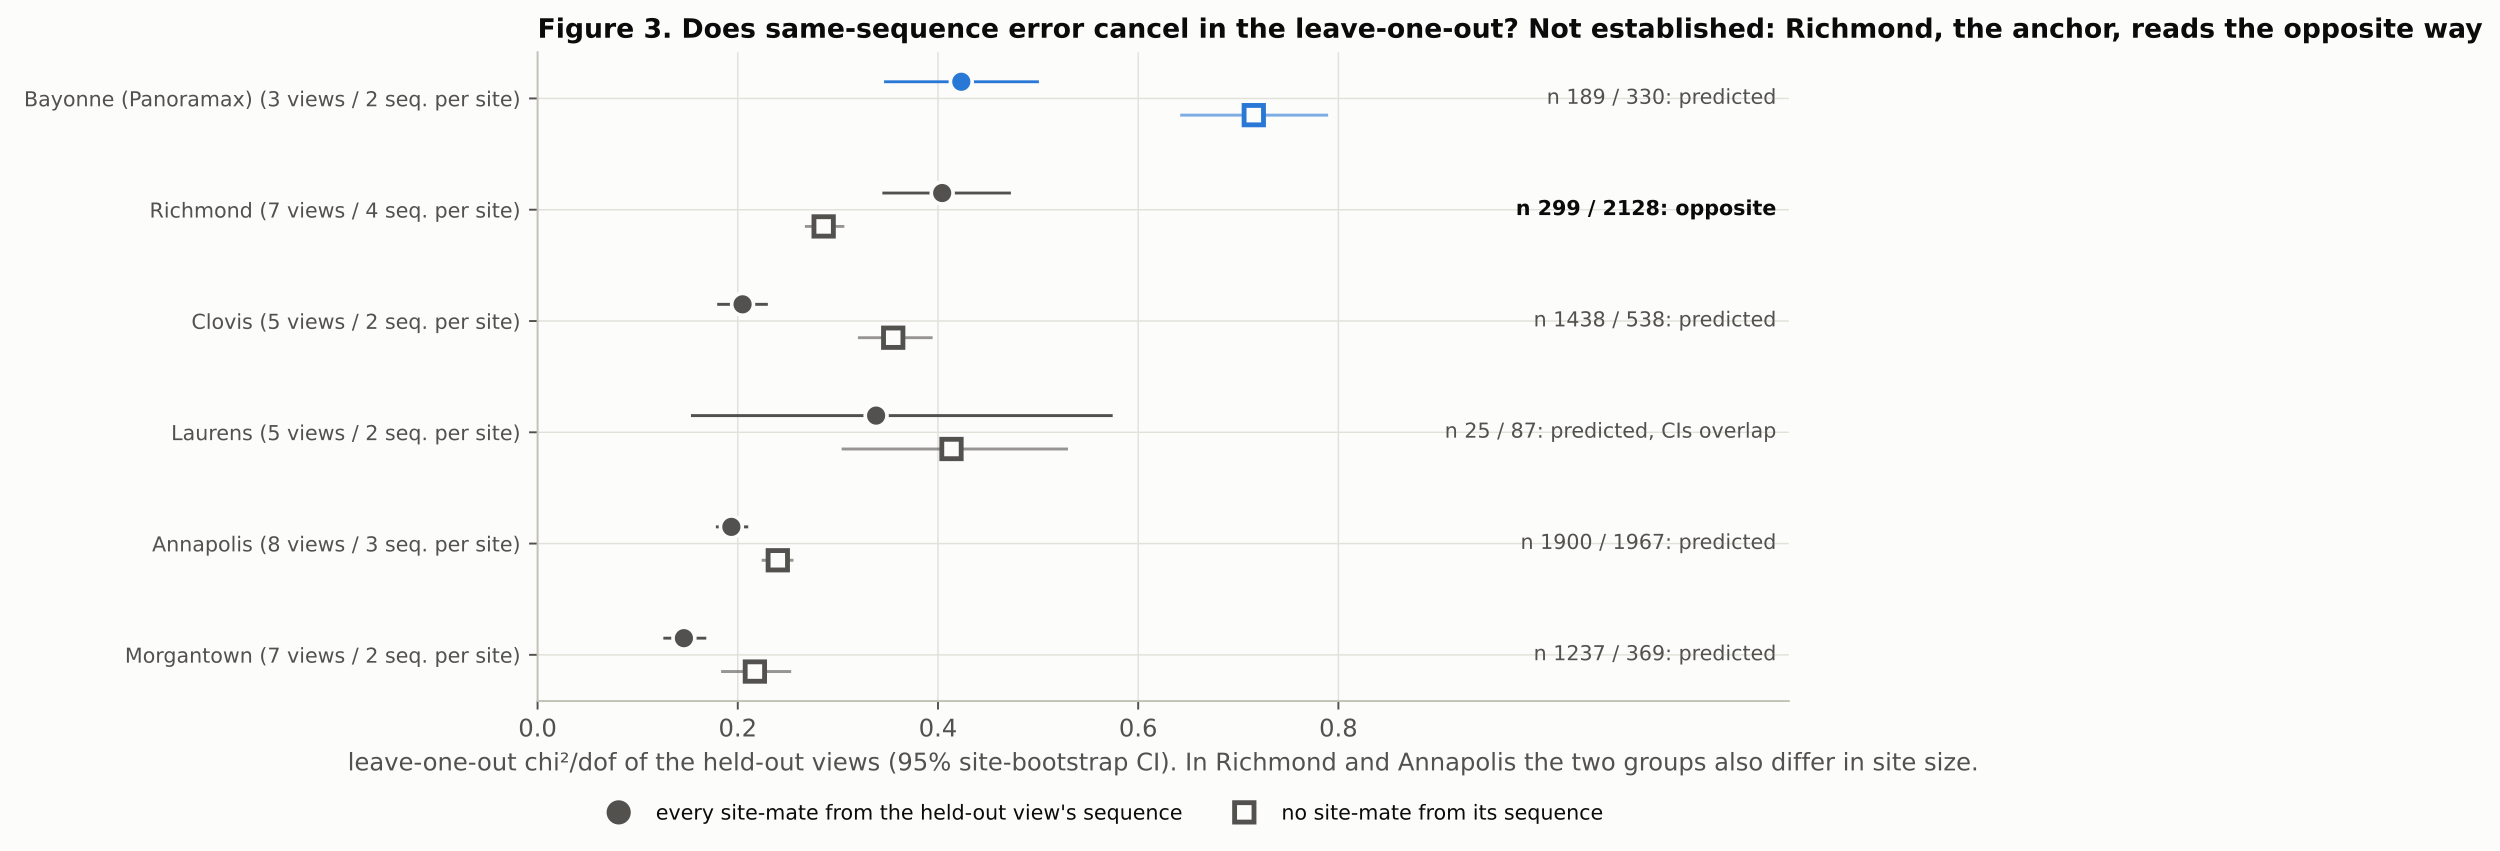
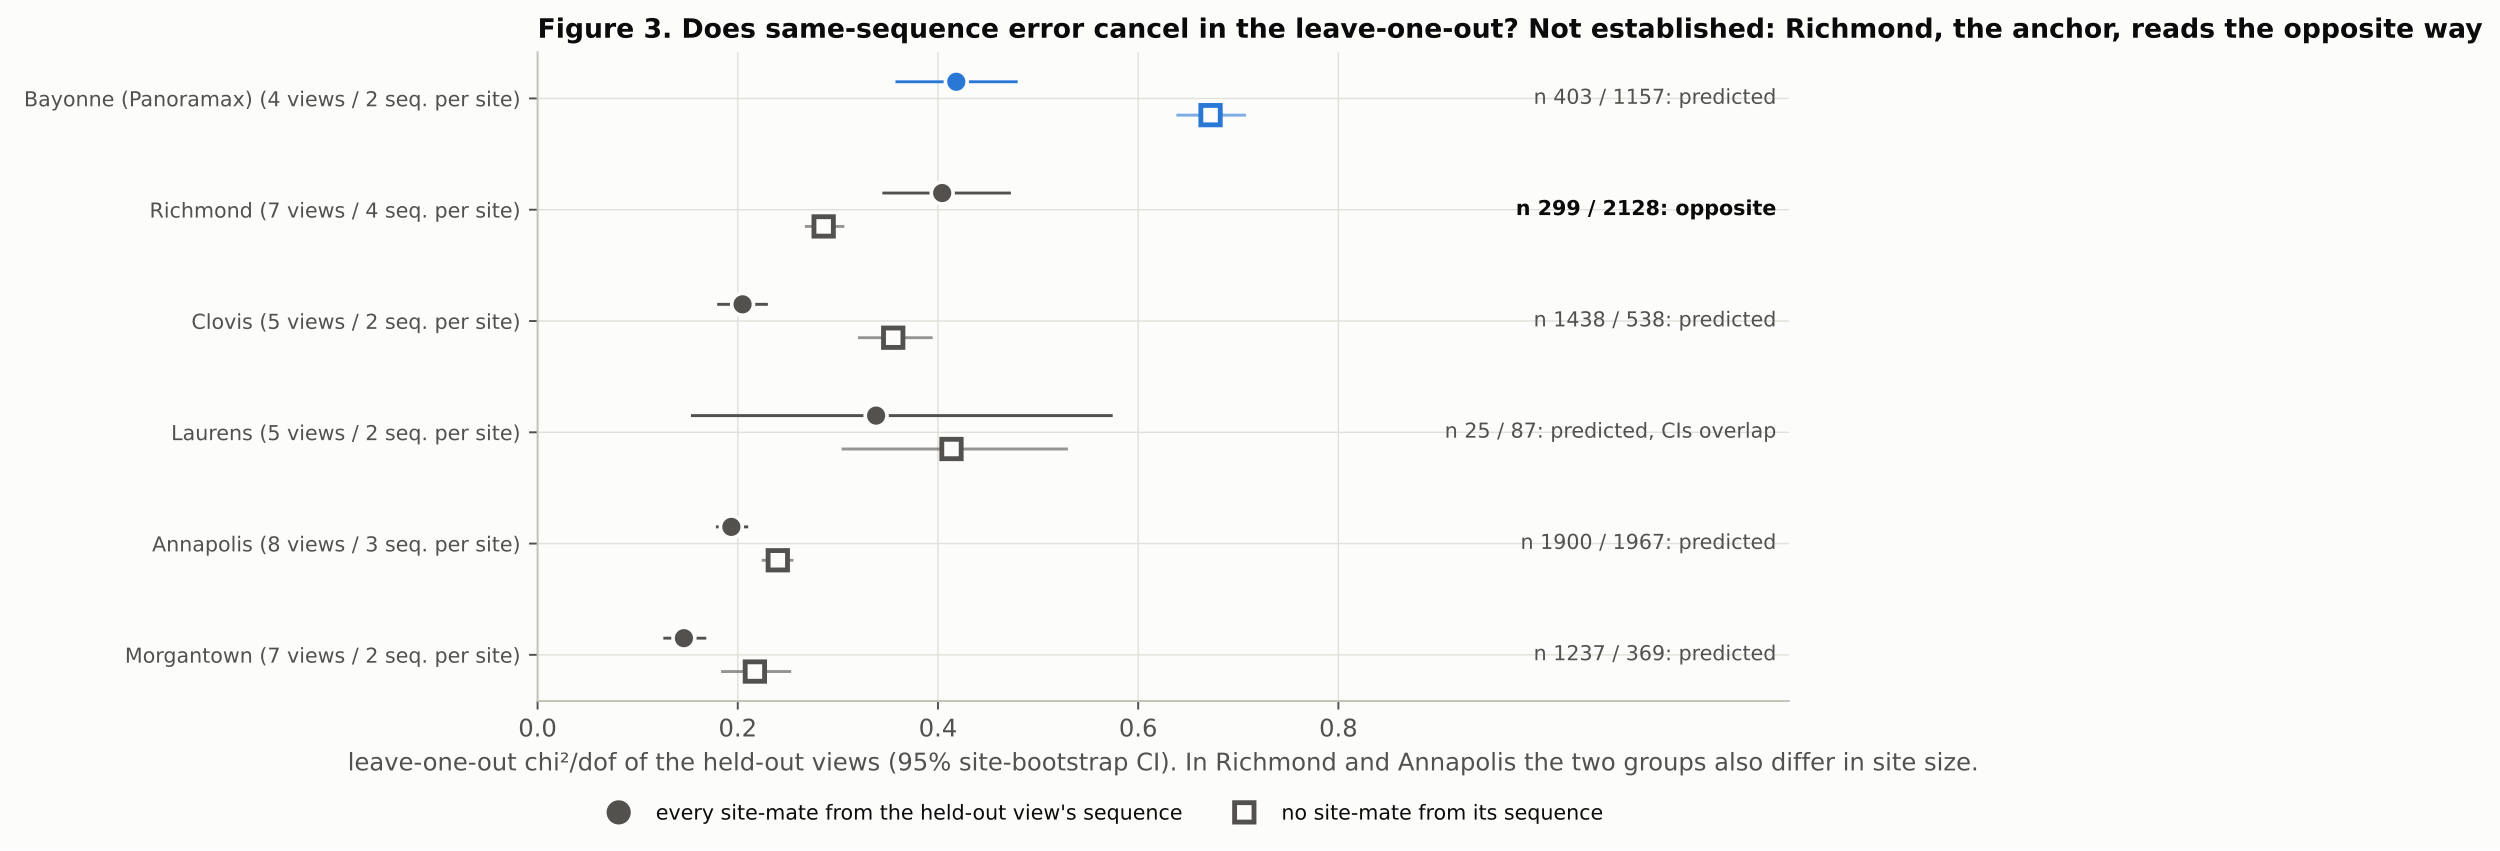
<svg xmlns="http://www.w3.org/2000/svg" xmlns:xlink="http://www.w3.org/1999/xlink" width="1031.161pt" height="350.693pt" viewBox="0 0 1031.161 350.693" version="1.1">
  <defs>
    <style type="text/css">*{stroke-linejoin: round; stroke-linecap: butt}</style>
  </defs>
  <g id="figure_1">
    <g id="patch_1">
      <path d="M 0 350.693  L 1031.161 350.693  L 1031.161 0  L 0 0  z " style="fill: #fcfcfb" />
    </g>
    <g id="axes_1">
      <g id="patch_2">
        <path d="M 221.727 289.155  L 737.83 289.155  L 737.83 21.558  L 221.727 21.558  z " style="fill: #fcfcfb" />
      </g>
      <g id="matplotlib.axis_1">
        <g id="xtick_1">
          <g id="line2d_1">
            <path d="M 221.727 289.155  L 221.727 21.558  " clip-path="url(#p717f3b4596)" style="fill: none; stroke: #e1e0d9; stroke-width: 0.6; stroke-linecap: square" />
          </g>
          <g id="line2d_2">
            <defs>
              <path id="mdde16b9faa" d="M 0 0  L 0 3.5  " style="stroke: #52514e; stroke-width: 0.8" />
            </defs>
            <g>
              <use xlink:href="#mdde16b9faa" x="221.727" y="289.155" style="fill: #52514e; stroke: #52514e; stroke-width: 0.8" />
            </g>
          </g>
          <g id="text_1">
            <text style="font-size: 10px; font-family: 'DejaVu Sans'; text-anchor: middle; fill: #52514e" x="221.727" y="303.753" transform="rotate(-0 221.7275 303.7525)">0.0</text>
          </g>
        </g>
        <g id="xtick_2">
          <g id="line2d_3">
            <path d="M 304.304 289.155  L 304.304 21.558  " clip-path="url(#p717f3b4596)" style="fill: none; stroke: #e1e0d9; stroke-width: 0.6; stroke-linecap: square" />
          </g>
          <g id="line2d_4">
            <g>
              <use xlink:href="#mdde16b9faa" x="304.304" y="289.155" style="fill: #52514e; stroke: #52514e; stroke-width: 0.8" />
            </g>
          </g>
          <g id="text_2">
            <text style="font-size: 10px; font-family: 'DejaVu Sans'; text-anchor: middle; fill: #52514e" x="304.304" y="303.753" transform="rotate(-0 304.3039 303.7525)">0.2</text>
          </g>
        </g>
        <g id="xtick_3">
          <g id="line2d_5">
            <path d="M 386.88 289.155  L 386.88 21.558  " clip-path="url(#p717f3b4596)" style="fill: none; stroke: #e1e0d9; stroke-width: 0.6; stroke-linecap: square" />
          </g>
          <g id="line2d_6">
            <g>
              <use xlink:href="#mdde16b9faa" x="386.88" y="289.155" style="fill: #52514e; stroke: #52514e; stroke-width: 0.8" />
            </g>
          </g>
          <g id="text_3">
            <text style="font-size: 10px; font-family: 'DejaVu Sans'; text-anchor: middle; fill: #52514e" x="386.88" y="303.753" transform="rotate(-0 386.8803 303.7525)">0.4</text>
          </g>
        </g>
        <g id="xtick_4">
          <g id="line2d_7">
            <path d="M 469.457 289.155  L 469.457 21.558  " clip-path="url(#p717f3b4596)" style="fill: none; stroke: #e1e0d9; stroke-width: 0.6; stroke-linecap: square" />
          </g>
          <g id="line2d_8">
            <g>
              <use xlink:href="#mdde16b9faa" x="469.457" y="289.155" style="fill: #52514e; stroke: #52514e; stroke-width: 0.8" />
            </g>
          </g>
          <g id="text_4">
            <text style="font-size: 10px; font-family: 'DejaVu Sans'; text-anchor: middle; fill: #52514e" x="469.457" y="303.753" transform="rotate(-0 469.4567 303.7525)">0.6</text>
          </g>
        </g>
        <g id="xtick_5">
          <g id="line2d_9">
            <path d="M 552.033 289.155  L 552.033 21.558  " clip-path="url(#p717f3b4596)" style="fill: none; stroke: #e1e0d9; stroke-width: 0.6; stroke-linecap: square" />
          </g>
          <g id="line2d_10">
            <g>
              <use xlink:href="#mdde16b9faa" x="552.033" y="289.155" style="fill: #52514e; stroke: #52514e; stroke-width: 0.8" />
            </g>
          </g>
          <g id="text_5">
            <text style="font-size: 10px; font-family: 'DejaVu Sans'; text-anchor: middle; fill: #52514e" x="552.033" y="303.753" transform="rotate(-0 552.0331 303.7525)">0.8</text>
          </g>
        </g>
        <g id="text_6">
          <text style="font-size: 10px; font-family: 'DejaVu Sans'; text-anchor: middle; fill: #52514e" x="479.779" y="317.753" transform="rotate(-0 479.7788 317.7533)">leave-one-out chi²/dof of the held-out views (95% site-bootstrap CI). In Richmond and Annapolis the two groups also differ in site size.</text>
        </g>
      </g>
      <g id="matplotlib.axis_2">
        <g id="ytick_1">
          <g id="line2d_11">
            <path d="M 221.727 270.106  L 737.83 270.106  " clip-path="url(#p717f3b4596)" style="fill: none; stroke: #e1e0d9; stroke-width: 0.6; stroke-linecap: square" />
          </g>
          <g id="line2d_12">
            <defs>
              <path id="m55f28c9eec" d="M 0 0  L -3.5 0  " style="stroke: #52514e; stroke-width: 0.8" />
            </defs>
            <g>
              <use xlink:href="#m55f28c9eec" x="221.727" y="270.106" style="fill: #52514e; stroke: #52514e; stroke-width: 0.8" />
            </g>
          </g>
          <g id="text_7">
            <text style="font-size: 8.5px; font-family: 'DejaVu Sans'; text-anchor: end; fill: #52514e" x="214.727" y="273.336" transform="rotate(-0 214.7275 273.3357)">Morgantown  (7 views / 2 seq. per site)</text>
          </g>
        </g>
        <g id="ytick_2">
          <g id="line2d_13">
            <path d="M 221.727 224.206  L 737.83 224.206  " clip-path="url(#p717f3b4596)" style="fill: none; stroke: #e1e0d9; stroke-width: 0.6; stroke-linecap: square" />
          </g>
          <g id="line2d_14">
            <g>
              <use xlink:href="#m55f28c9eec" x="221.727" y="224.206" style="fill: #52514e; stroke: #52514e; stroke-width: 0.8" />
            </g>
          </g>
          <g id="text_8">
            <text style="font-size: 8.5px; font-family: 'DejaVu Sans'; text-anchor: end; fill: #52514e" x="214.727" y="227.436" transform="rotate(-0 214.7275 227.4358)">Annapolis  (8 views / 3 seq. per site)</text>
          </g>
        </g>
        <g id="ytick_3">
          <g id="line2d_15">
            <path d="M 221.727 178.307  L 737.83 178.307  " clip-path="url(#p717f3b4596)" style="fill: none; stroke: #e1e0d9; stroke-width: 0.6; stroke-linecap: square" />
          </g>
          <g id="line2d_16">
            <g>
              <use xlink:href="#m55f28c9eec" x="221.727" y="178.307" style="fill: #52514e; stroke: #52514e; stroke-width: 0.8" />
            </g>
          </g>
          <g id="text_9">
            <text style="font-size: 8.5px; font-family: 'DejaVu Sans'; text-anchor: end; fill: #52514e" x="214.727" y="181.536" transform="rotate(-0 214.7275 181.5359)">Laurens  (5 views / 2 seq. per site)</text>
          </g>
        </g>
        <g id="ytick_4">
          <g id="line2d_17">
            <path d="M 221.727 132.407  L 737.83 132.407  " clip-path="url(#p717f3b4596)" style="fill: none; stroke: #e1e0d9; stroke-width: 0.6; stroke-linecap: square" />
          </g>
          <g id="line2d_18">
            <g>
              <use xlink:href="#m55f28c9eec" x="221.727" y="132.407" style="fill: #52514e; stroke: #52514e; stroke-width: 0.8" />
            </g>
          </g>
          <g id="text_10">
            <text style="font-size: 8.5px; font-family: 'DejaVu Sans'; text-anchor: end; fill: #52514e" x="214.727" y="135.636" transform="rotate(-0 214.7275 135.6359)">Clovis  (5 views / 2 seq. per site)</text>
          </g>
        </g>
        <g id="ytick_5">
          <g id="line2d_19">
            <path d="M 221.727 86.507  L 737.83 86.507  " clip-path="url(#p717f3b4596)" style="fill: none; stroke: #e1e0d9; stroke-width: 0.6; stroke-linecap: square" />
          </g>
          <g id="line2d_20">
            <g>
              <use xlink:href="#m55f28c9eec" x="221.727" y="86.507" style="fill: #52514e; stroke: #52514e; stroke-width: 0.8" />
            </g>
          </g>
          <g id="text_11">
            <text style="font-size: 8.5px; font-family: 'DejaVu Sans'; text-anchor: end; fill: #52514e" x="214.727" y="89.736" transform="rotate(-0 214.7275 89.73601)">Richmond  (7 views / 4 seq. per site)</text>
          </g>
        </g>
        <g id="ytick_6">
          <g id="line2d_21">
            <path d="M 221.727 40.607  L 737.83 40.607  " clip-path="url(#p717f3b4596)" style="fill: none; stroke: #e1e0d9; stroke-width: 0.6; stroke-linecap: square" />
          </g>
          <g id="line2d_22">
            <g>
              <use xlink:href="#m55f28c9eec" x="221.727" y="40.607" style="fill: #52514e; stroke: #52514e; stroke-width: 0.8" />
            </g>
          </g>
          <g id="text_12">
-             <text style="font-size: 8.5px; font-family: 'DejaVu Sans'; text-anchor: end; fill: #52514e" x="214.727" y="43.836" transform="rotate(-0 214.7275 43.83609)">Bayonne (Panoramax)  (3 views / 2 seq. per site)</text>
+             <text style="font-size: 8.5px; font-family: 'DejaVu Sans'; text-anchor: end; fill: #52514e" x="214.727" y="43.836" transform="rotate(-0 214.7275 43.83609)">Bayonne (Panoramax)  (4 views / 2 seq. per site)</text>
          </g>
        </g>
      </g>
      <g id="line2d_23">
        <path d="M 274.205 263.221  L 290.72 263.221  " clip-path="url(#p717f3b4596)" style="fill: none; stroke: #52514e; stroke-width: 1.2; stroke-linecap: square" />
      </g>
      <g id="line2d_24">
        <path d="M 298.028 276.991  L 325.732 276.991  " clip-path="url(#p717f3b4596)" style="fill: none; stroke: #52514e; stroke-opacity: 0.6; stroke-width: 1.2; stroke-linecap: square" />
      </g>
      <g id="line2d_25">
        <path d="M 295.881 217.321  L 308.02 217.321  " clip-path="url(#p717f3b4596)" style="fill: none; stroke: #52514e; stroke-width: 1.2; stroke-linecap: square" />
      </g>
      <g id="line2d_26">
        <path d="M 314.75 231.091  L 326.682 231.091  " clip-path="url(#p717f3b4596)" style="fill: none; stroke: #52514e; stroke-opacity: 0.6; stroke-width: 1.2; stroke-linecap: square" />
      </g>
      <g id="line2d_27">
        <path d="M 285.6 171.422  L 458.35 171.422  " clip-path="url(#p717f3b4596)" style="fill: none; stroke: #52514e; stroke-width: 1.2; stroke-linecap: square" />
      </g>
      <g id="line2d_28">
        <path d="M 347.739 185.192  L 439.894 185.192  " clip-path="url(#p717f3b4596)" style="fill: none; stroke: #52514e; stroke-opacity: 0.6; stroke-width: 1.2; stroke-linecap: square" />
      </g>
      <g id="line2d_29">
        <path d="M 296.418 125.522  L 316.112 125.522  " clip-path="url(#p717f3b4596)" style="fill: none; stroke: #52514e; stroke-width: 1.2; stroke-linecap: square" />
      </g>
      <g id="line2d_30">
        <path d="M 354.469 139.292  L 384.073 139.292  " clip-path="url(#p717f3b4596)" style="fill: none; stroke: #52514e; stroke-opacity: 0.6; stroke-width: 1.2; stroke-linecap: square" />
      </g>
      <g id="line2d_31">
        <path d="M 364.543 79.622  L 416.36 79.622  " clip-path="url(#p717f3b4596)" style="fill: none; stroke: #52514e; stroke-width: 1.2; stroke-linecap: square" />
      </g>
      <g id="line2d_32">
        <path d="M 332.586 93.392  L 347.657 93.392  " clip-path="url(#p717f3b4596)" style="fill: none; stroke: #52514e; stroke-opacity: 0.6; stroke-width: 1.2; stroke-linecap: square" />
      </g>
      <g id="line2d_33">
-         <path d="M 365.245 33.722  L 427.921 33.722  " clip-path="url(#p717f3b4596)" style="fill: none; stroke: #2a78d6; stroke-width: 1.2; stroke-linecap: square" />
+         <path d="M 369.952 33.722  L 419.168 33.722  " clip-path="url(#p717f3b4596)" style="fill: none; stroke: #2a78d6; stroke-width: 1.2; stroke-linecap: square" />
      </g>
      <g id="line2d_34">
-         <path d="M 487.376 47.492  L 547.202 47.492  " clip-path="url(#p717f3b4596)" style="fill: none; stroke: #2a78d6; stroke-opacity: 0.6; stroke-width: 1.2; stroke-linecap: square" />
+         <path d="M 485.807 47.492  L 513.346 47.492  " clip-path="url(#p717f3b4596)" style="fill: none; stroke: #2a78d6; stroke-opacity: 0.6; stroke-width: 1.2; stroke-linecap: square" />
      </g>
      <g id="patch_3">
        <path d="M 221.727 289.155  L 221.727 21.558  " style="fill: none; stroke: #c3c2b7; stroke-width: 0.8; stroke-linejoin: miter; stroke-linecap: square" />
      </g>
      <g id="patch_4">
        <path d="M 221.727 289.155  L 737.83 289.155  " style="fill: none; stroke: #c3c2b7; stroke-width: 0.8; stroke-linejoin: miter; stroke-linecap: square" />
      </g>
      <g id="line2d_35">
        <defs>
          <path id="mc6ee9e538a" d="M 0 4.5  C 1.193 4.5 2.338 4.026 3.182 3.182  C 4.026 2.338 4.5 1.193 4.5 0  C 4.5 -1.193 4.026 -2.338 3.182 -3.182  C 2.338 -4.026 1.193 -4.5 0 -4.5  C -1.193 -4.5 -2.338 -4.026 -3.182 -3.182  C -4.026 -2.338 -4.5 -1.193 -4.5 0  C -4.5 1.193 -4.026 2.338 -3.182 3.182  C -2.338 4.026 -1.193 4.5 0 4.5  z " style="stroke: #fcfcfb; stroke-width: 1.5" />
        </defs>
        <g clip-path="url(#p717f3b4596)">
          <use xlink:href="#mc6ee9e538a" x="282.091" y="263.221" style="fill: #52514e; stroke: #fcfcfb; stroke-width: 1.5" />
        </g>
      </g>
      <g id="line2d_36">
        <defs>
          <path id="mf0d12a0c7c" d="M -4 4  L 4 4  L 4 -4  L -4 -4  z " style="stroke: #52514e; stroke-width: 2; stroke-linejoin: miter" />
        </defs>
        <g clip-path="url(#p717f3b4596)">
          <use xlink:href="#mf0d12a0c7c" x="311.364" y="276.991" style="fill: #fcfcfb; stroke: #52514e; stroke-width: 2; stroke-linejoin: miter" />
        </g>
      </g>
      <g id="text_13">
        <text style="font-size: 8.5px; font-family: 'DejaVu Sans'; text-anchor: end; fill: #52514e" x="732.669" y="272.315" transform="rotate(-0 732.669 272.3147)">n 1237 / 369: predicted</text>
      </g>
      <g id="line2d_37">
        <g clip-path="url(#p717f3b4596)">
          <use xlink:href="#mc6ee9e538a" x="301.661" y="217.321" style="fill: #52514e; stroke: #fcfcfb; stroke-width: 1.5" />
        </g>
      </g>
      <g id="line2d_38">
        <g clip-path="url(#p717f3b4596)">
          <use xlink:href="#mf0d12a0c7c" x="320.819" y="231.091" style="fill: #fcfcfb; stroke: #52514e; stroke-width: 2; stroke-linejoin: miter" />
        </g>
      </g>
      <g id="text_14">
        <text style="font-size: 8.5px; font-family: 'DejaVu Sans'; text-anchor: end; fill: #52514e" x="732.669" y="226.415" transform="rotate(-0 732.669 226.4148)">n 1900 / 1967: predicted</text>
      </g>
      <g id="line2d_39">
        <g clip-path="url(#p717f3b4596)">
          <use xlink:href="#mc6ee9e538a" x="361.364" y="171.422" style="fill: #52514e; stroke: #fcfcfb; stroke-width: 1.5" />
        </g>
      </g>
      <g id="line2d_40">
        <g clip-path="url(#p717f3b4596)">
          <use xlink:href="#mf0d12a0c7c" x="392.454" y="185.192" style="fill: #fcfcfb; stroke: #52514e; stroke-width: 2; stroke-linejoin: miter" />
        </g>
      </g>
      <g id="text_15">
        <text style="font-size: 8.5px; font-family: 'DejaVu Sans'; text-anchor: end; fill: #52514e" x="732.669" y="180.515" transform="rotate(-0 732.669 180.5149)">n 25 / 87: predicted, CIs overlap</text>
      </g>
      <g id="line2d_41">
        <g clip-path="url(#p717f3b4596)">
          <use xlink:href="#mc6ee9e538a" x="306.286" y="125.522" style="fill: #52514e; stroke: #fcfcfb; stroke-width: 1.5" />
        </g>
      </g>
      <g id="line2d_42">
        <g clip-path="url(#p717f3b4596)">
          <use xlink:href="#mf0d12a0c7c" x="368.424" y="139.292" style="fill: #fcfcfb; stroke: #52514e; stroke-width: 2; stroke-linejoin: miter" />
        </g>
      </g>
      <g id="text_16">
        <text style="font-size: 8.5px; font-family: 'DejaVu Sans'; text-anchor: end; fill: #52514e" x="732.669" y="134.615" transform="rotate(-0 732.669 134.6149)">n 1438 / 538: predicted</text>
      </g>
      <g id="line2d_43">
        <g clip-path="url(#p717f3b4596)">
          <use xlink:href="#mc6ee9e538a" x="388.614" y="79.622" style="fill: #52514e; stroke: #fcfcfb; stroke-width: 1.5" />
        </g>
      </g>
      <g id="line2d_44">
        <g clip-path="url(#p717f3b4596)">
          <use xlink:href="#mf0d12a0c7c" x="339.729" y="93.392" style="fill: #fcfcfb; stroke: #52514e; stroke-width: 2; stroke-linejoin: miter" />
        </g>
      </g>
      <g id="text_17">
        <text style="font-weight: 700; font-size: 8.5px; font-family: 'DejaVu Sans'; text-anchor: end; fill: #0b0b0b" x="732.669" y="88.715" transform="rotate(-0 732.669 88.71502)">n 299 / 2128: opposite</text>
      </g>
      <g id="line2d_45">
        <defs>
          <path id="m76340066ab" d="M 0 4.5  C 1.193 4.5 2.338 4.026 3.182 3.182  C 4.026 2.338 4.5 1.193 4.5 0  C 4.5 -1.193 4.026 -2.338 3.182 -3.182  C 2.338 -4.026 1.193 -4.5 0 -4.5  C -1.193 -4.5 -2.338 -4.026 -3.182 -3.182  C -4.026 -2.338 -4.5 -1.193 -4.5 0  C -4.5 1.193 -4.026 2.338 -3.182 3.182  C -2.338 4.026 -1.193 4.5 0 4.5  z " style="stroke: #fcfcfb; stroke-width: 1.5" />
        </defs>
        <g clip-path="url(#p717f3b4596)">
-           <use xlink:href="#m76340066ab" x="396.5" y="33.722" style="fill: #2a78d6; stroke: #fcfcfb; stroke-width: 1.5" />
+           <use xlink:href="#m76340066ab" x="394.436" y="33.722" style="fill: #2a78d6; stroke: #fcfcfb; stroke-width: 1.5" />
        </g>
      </g>
      <g id="line2d_46">
        <defs>
          <path id="mf971eb1266" d="M -4 4  L 4 4  L 4 -4  L -4 -4  z " style="stroke: #2a78d6; stroke-width: 2; stroke-linejoin: miter" />
        </defs>
        <g clip-path="url(#p717f3b4596)">
-           <use xlink:href="#mf971eb1266" x="517.145" y="47.492" style="fill: #fcfcfb; stroke: #2a78d6; stroke-width: 2; stroke-linejoin: miter" />
+           <use xlink:href="#mf971eb1266" x="499.308" y="47.492" style="fill: #fcfcfb; stroke: #2a78d6; stroke-width: 2; stroke-linejoin: miter" />
        </g>
      </g>
      <g id="text_18">
-         <text style="font-size: 8.5px; font-family: 'DejaVu Sans'; text-anchor: end; fill: #52514e" x="732.669" y="42.815" transform="rotate(-0 732.669 42.81509)">n 189 / 330: predicted</text>
+         <text style="font-size: 8.5px; font-family: 'DejaVu Sans'; text-anchor: end; fill: #52514e" x="732.669" y="42.815" transform="rotate(-0 732.669 42.81509)">n 403 / 1157: predicted</text>
      </g>
      <g id="text_19">
        <text style="font-weight: 700; font-size: 11px; font-family: 'DejaVu Sans'; text-anchor: start; fill: #0b0b0b" x="221.727" y="15.558" transform="rotate(-0 221.7275 15.55828)">Figure 3. Does same-sequence error cancel in the leave-one-out? Not established: Richmond, the anchor, reads the opposite way</text>
      </g>
      <g id="legend_1">
        <g id="line2d_47">
          <defs>
            <path id="m361e8aa8d8" d="M 0 4.5  C 1.193 4.5 2.338 4.026 3.182 3.182  C 4.026 2.338 4.5 1.193 4.5 0  C 4.5 -1.193 4.026 -2.338 3.182 -3.182  C 2.338 -4.026 1.193 -4.5 0 -4.5  C -1.193 -4.5 -2.338 -4.026 -3.182 -3.182  C -4.026 -2.338 -4.5 -1.193 -4.5 0  C -4.5 1.193 -4.026 2.338 -3.182 3.182  C -2.338 4.026 -1.193 4.5 0 4.5  z " style="stroke: #52514e" />
          </defs>
          <g>
            <use xlink:href="#m361e8aa8d8" x="255.189" y="335.076" style="fill: #52514e; stroke: #52514e" />
          </g>
        </g>
        <g id="text_20">
          <text style="font-size: 8.5px; font-family: 'DejaVu Sans'; text-anchor: start; fill: #0b0b0b" x="270.489" y="338.051" transform="rotate(-0 270.4892 338.0511)">every site-mate from the held-out view's sequence</text>
        </g>
        <g id="line2d_48">
          <g>
            <use xlink:href="#mf0d12a0c7c" x="513.232" y="335.076" style="fill: #fcfcfb; stroke: #52514e; stroke-width: 2; stroke-linejoin: miter" />
          </g>
        </g>
        <g id="text_21">
          <text style="font-size: 8.5px; font-family: 'DejaVu Sans'; text-anchor: start; fill: #0b0b0b" x="528.532" y="338.051" transform="rotate(-0 528.5319 338.0511)">no site-mate from its sequence</text>
        </g>
      </g>
    </g>
  </g>
  <defs>
    <clipPath id="p717f3b4596">
      <rect x="221.727" y="21.558" width="516.102" height="267.597" />
    </clipPath>
  </defs>
</svg>
